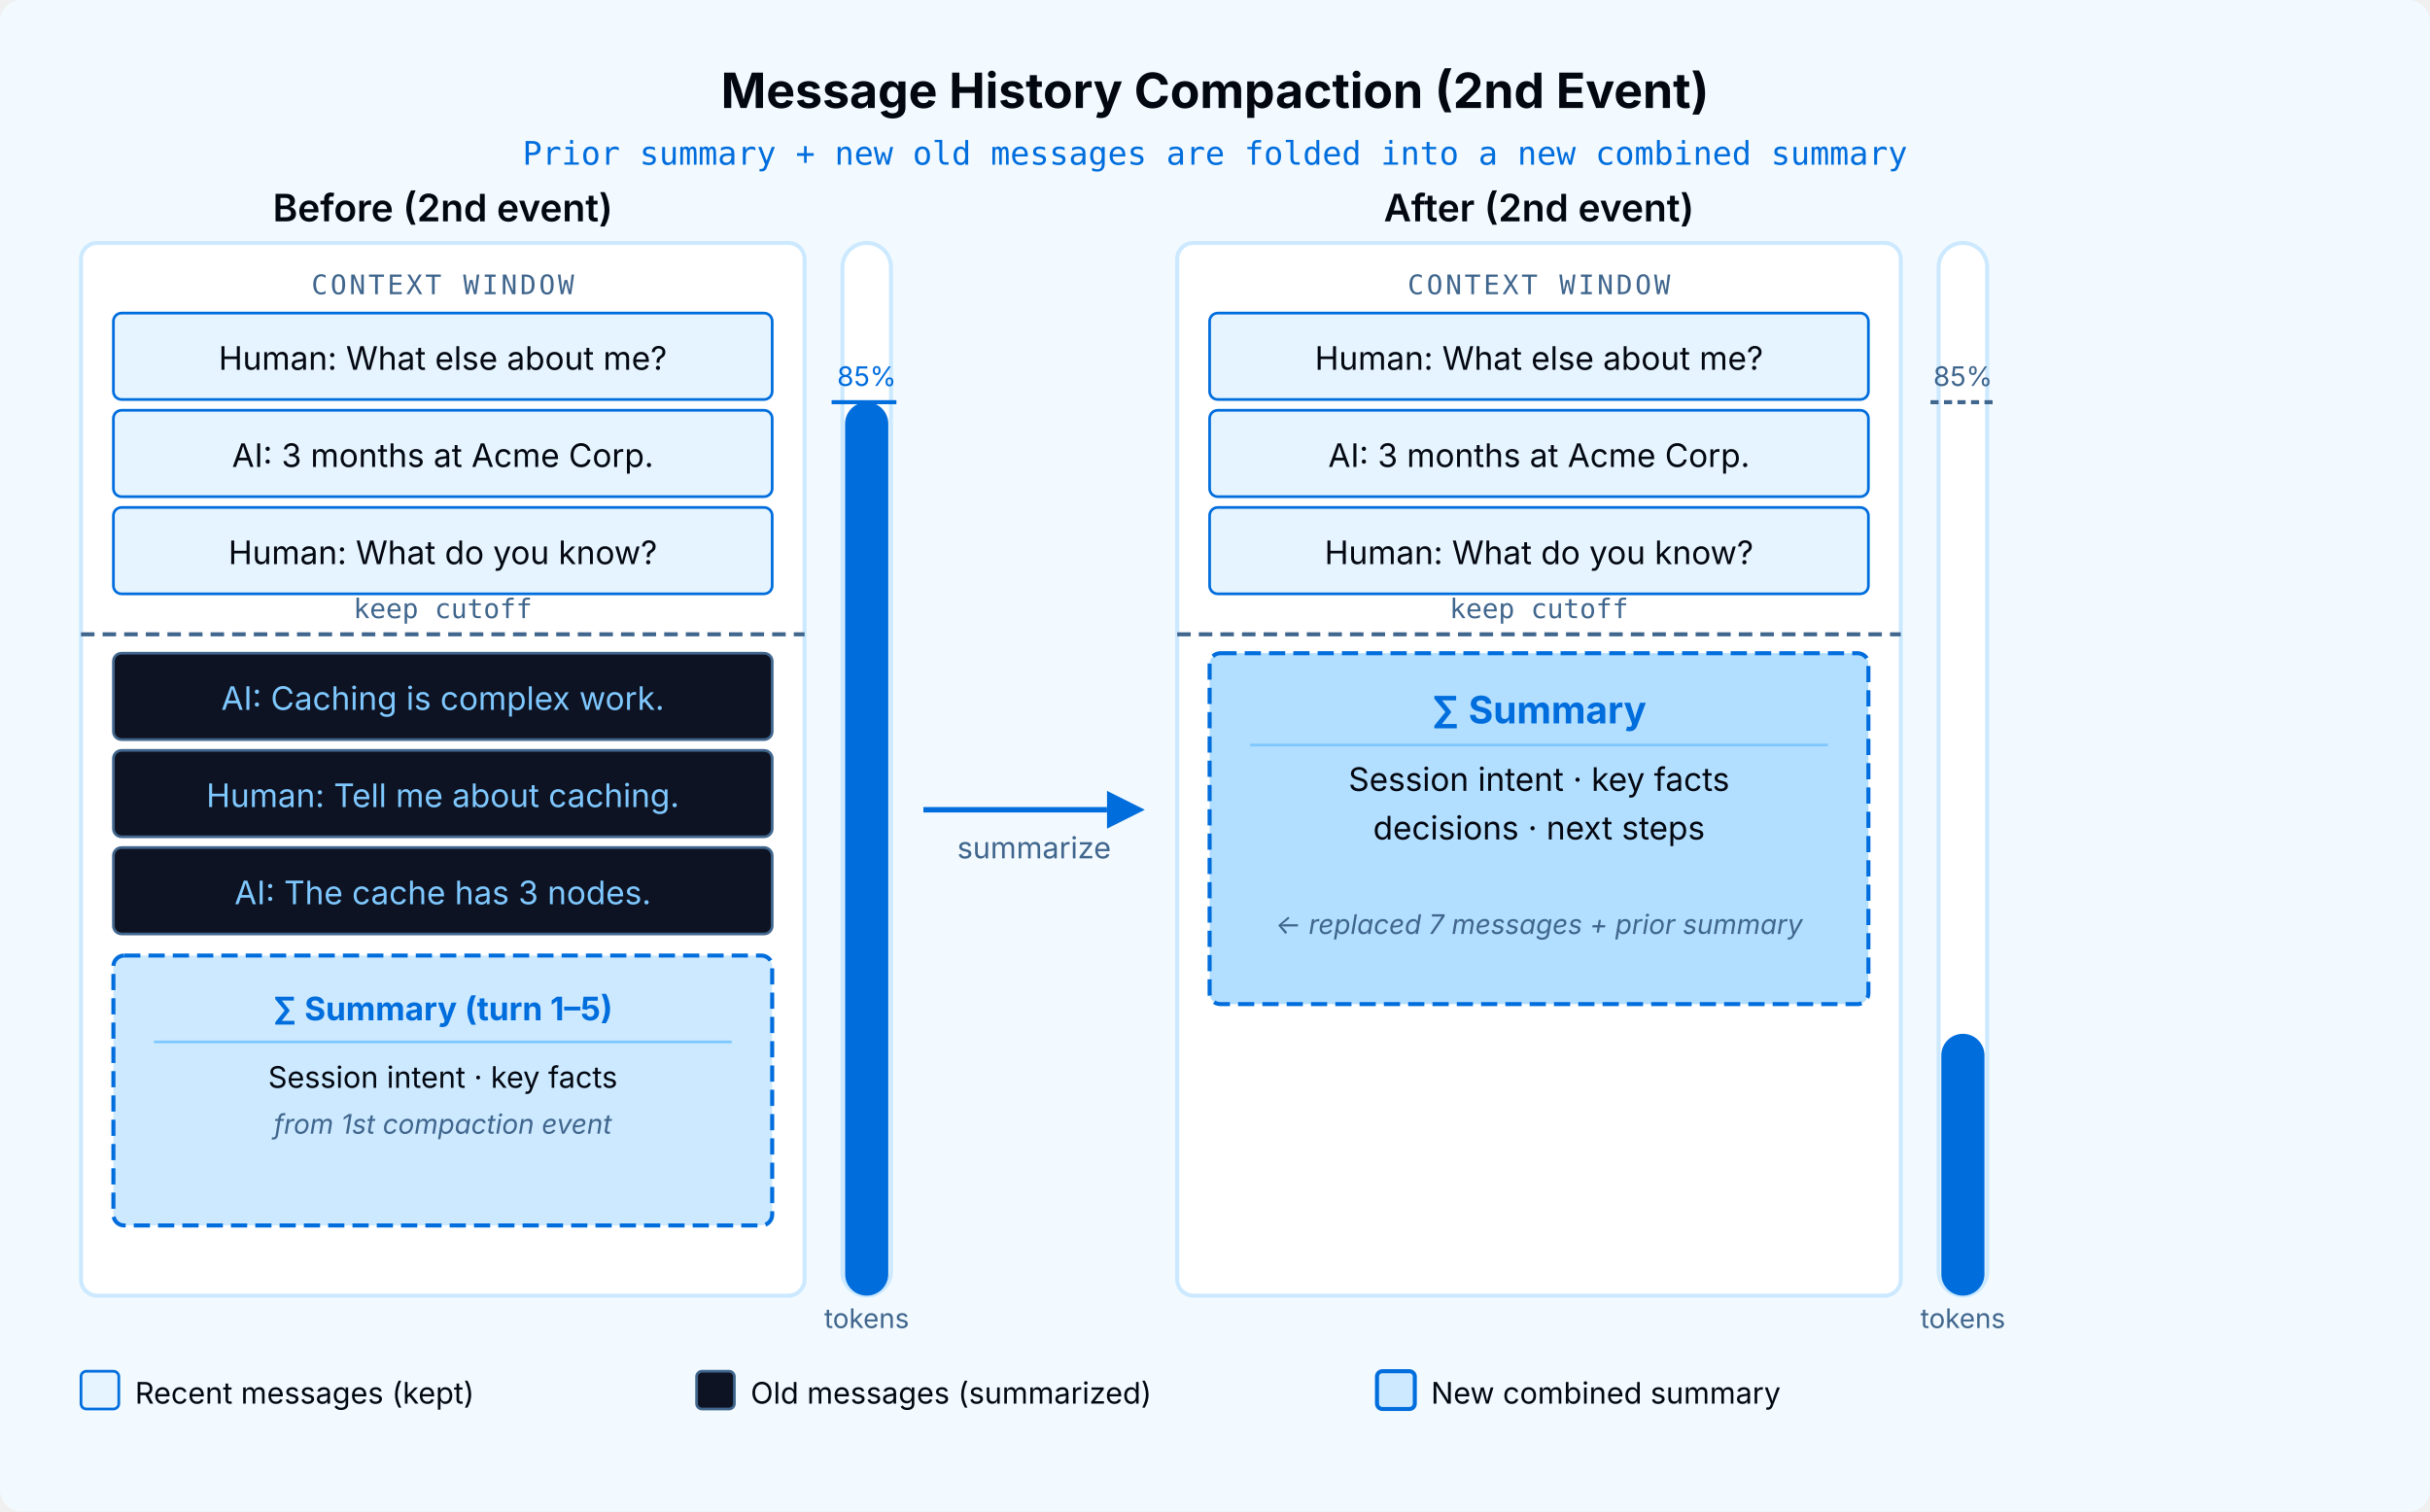
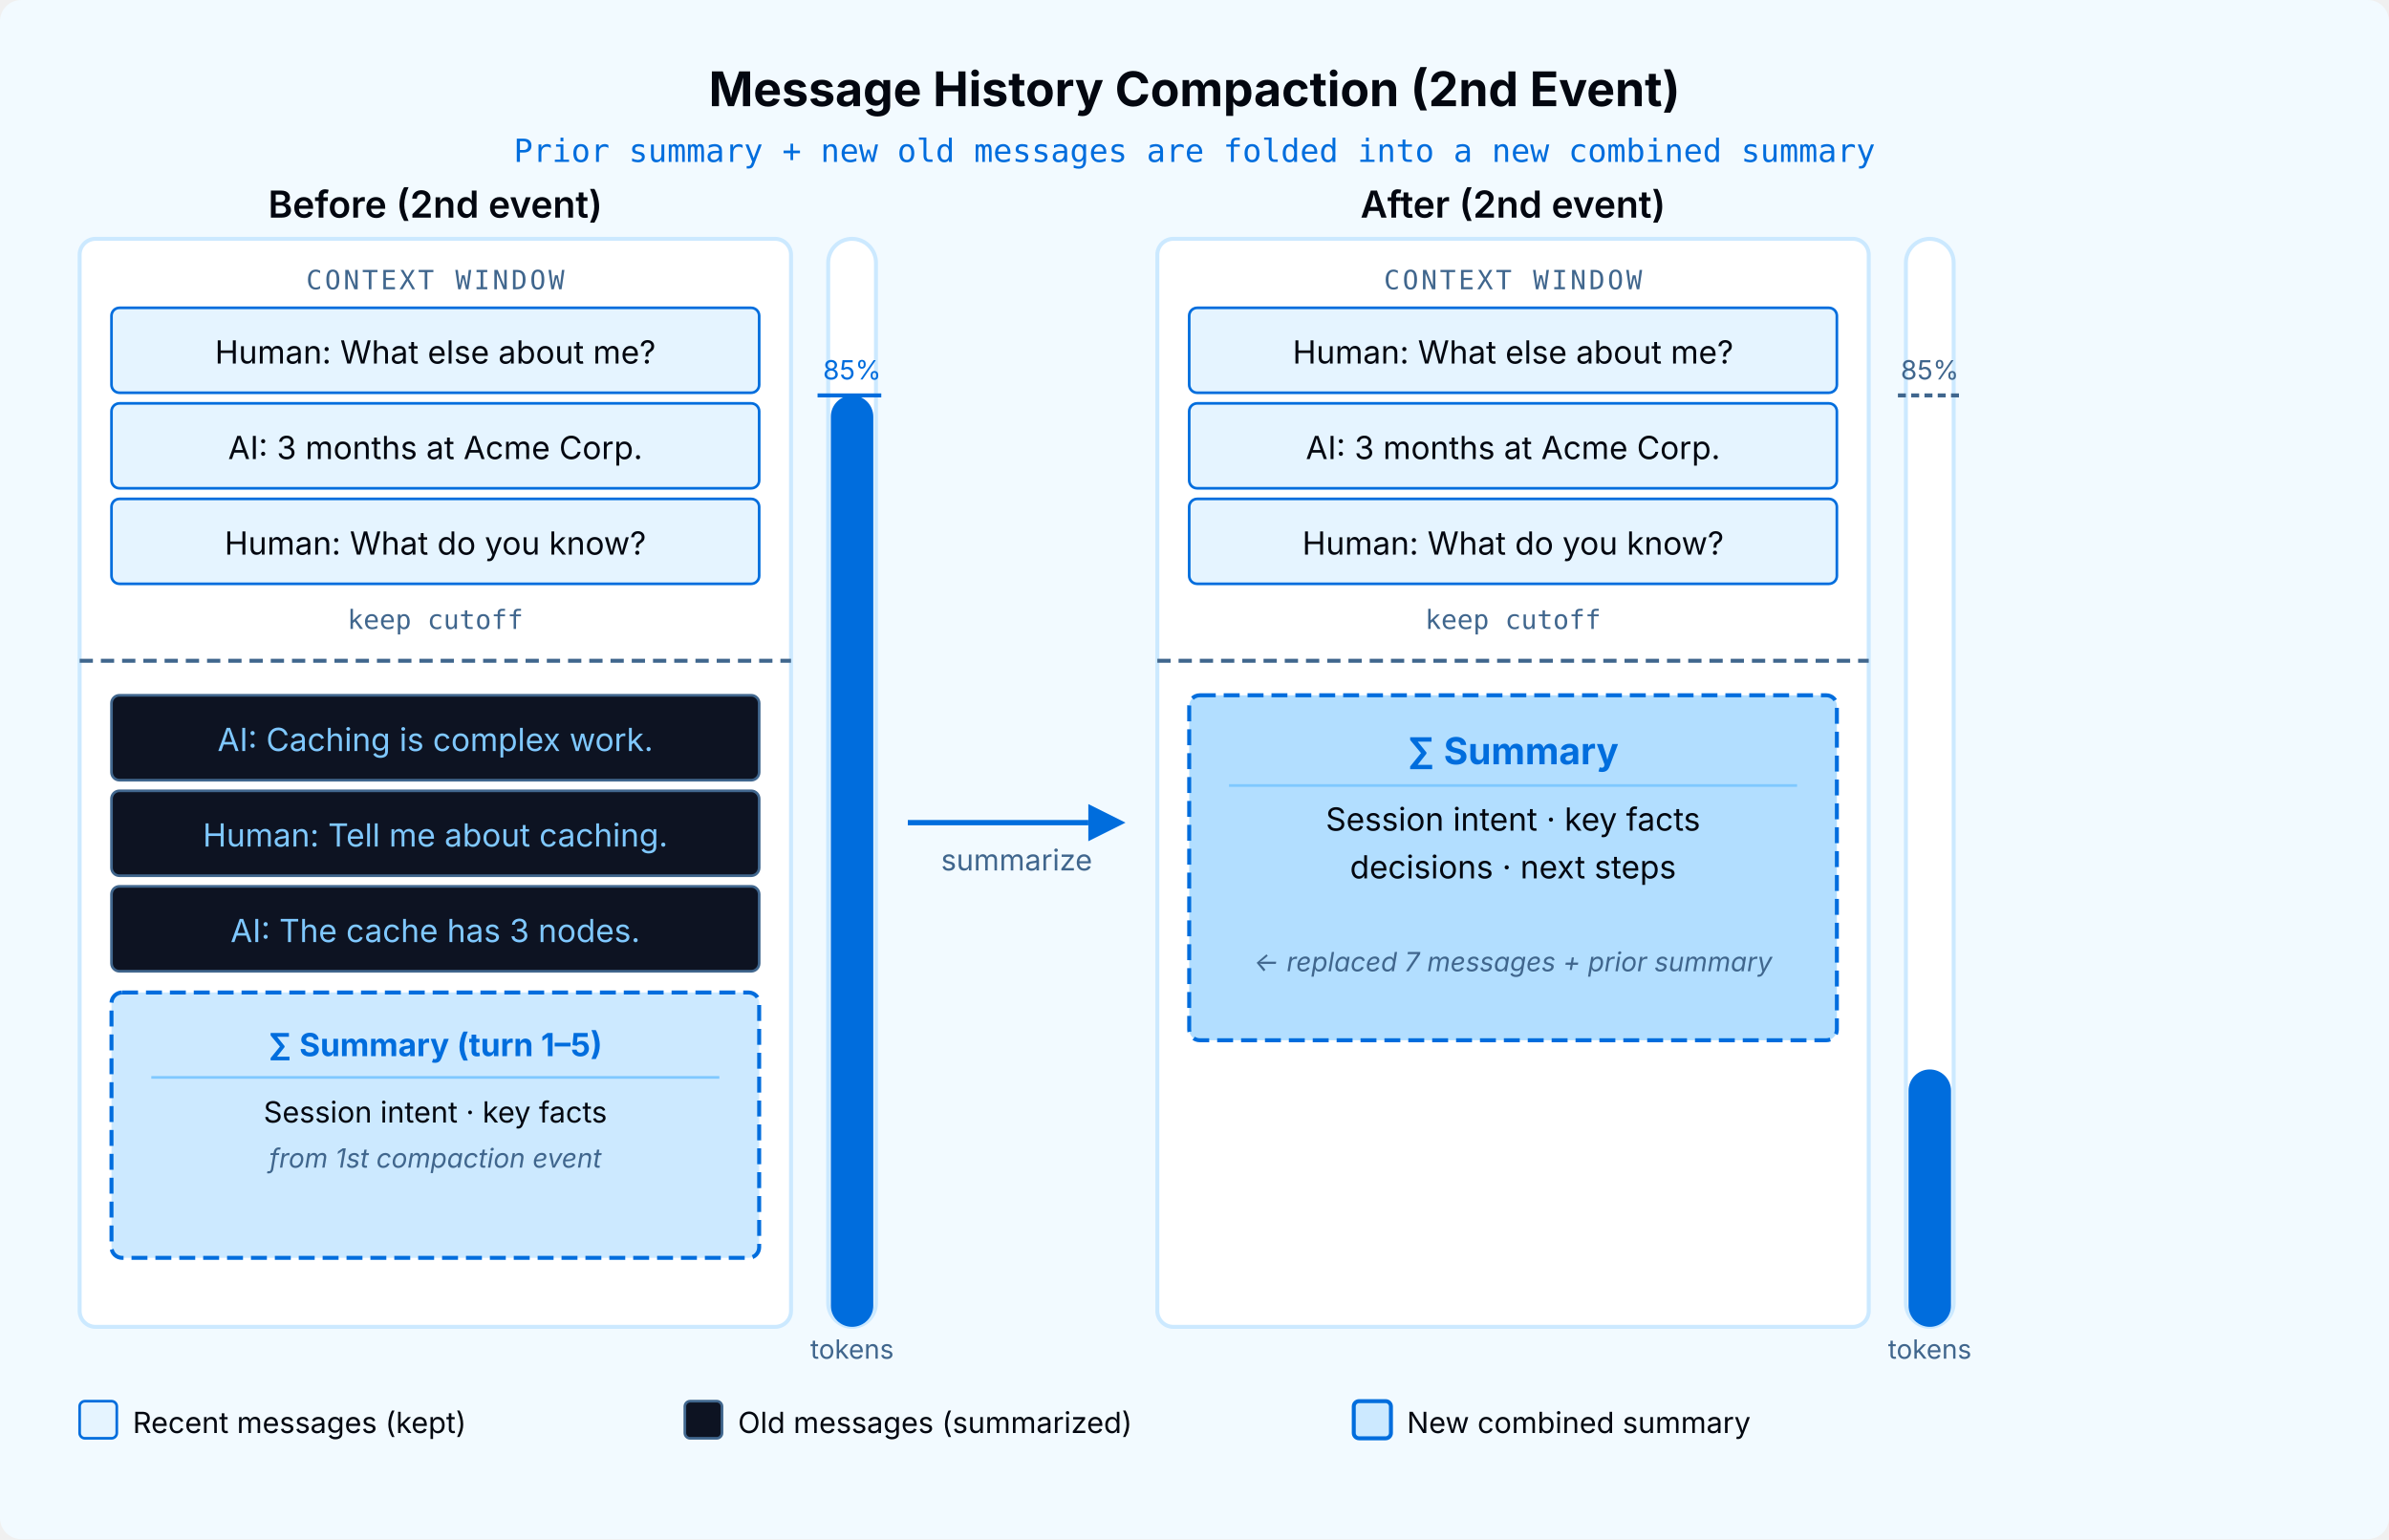
- <svg xmlns="http://www.w3.org/2000/svg" width="900" height="560" font-family="'Inter', -apple-system, BlinkMacSystemFont, 'Segoe UI', sans-serif">
-   <rect width="900" height="560" fill="#F2FAFF" rx="8" />
+ <svg xmlns="http://www.w3.org/2000/svg" width="900" height="580" font-family="'Inter', -apple-system, BlinkMacSystemFont, 'Segoe UI', sans-serif">
+   <rect width="900" height="580" fill="#F2FAFF" rx="8" />
  <text x="450" y="40" text-anchor="middle" font-size="18" font-weight="700" fill="#030710">Message History Compaction (2nd Event)</text>
  <text x="450" y="61" text-anchor="middle" font-size="12" fill="#006DDD" font-family="'IBM Plex Mono', ui-monospace, SFMono-Regular, monospace">Prior summary + new old messages are folded into a new combined summary</text>
  <text x="164" y="82" text-anchor="middle" font-size="14" font-weight="600" fill="#030710">Before (2nd event)</text>
-   <rect x="30" y="90" width="268" height="390" rx="6" fill="#FFFFFF" stroke="#CCE9FF" stroke-width="1.5" />
+   <rect x="30" y="90" width="268" height="410" rx="6" fill="#FFFFFF" stroke="#CCE9FF" stroke-width="1.5" />
  <text x="164" y="109" text-anchor="middle" font-size="10" fill="#40668D" font-family="'IBM Plex Mono', ui-monospace, SFMono-Regular, monospace" letter-spacing="1">CONTEXT WINDOW</text>
  <rect x="42" y="116" width="244" height="32" rx="3" fill="#E5F4FF" stroke="#006DDD" stroke-width="1" />
  <text x="164" y="137" text-anchor="middle" font-size="12" fill="#030710">Human: What else about me?</text>
  <rect x="42" y="152" width="244" height="32" rx="3" fill="#E5F4FF" stroke="#006DDD" stroke-width="1" />
  <text x="164" y="173" text-anchor="middle" font-size="12" fill="#030710">AI: 3 months at Acme Corp.</text>
  <rect x="42" y="188" width="244" height="32" rx="3" fill="#E5F4FF" stroke="#006DDD" stroke-width="1" />
  <text x="164" y="209" text-anchor="middle" font-size="12" fill="#030710">Human: What do you know?</text>
-   <text x="164" y="229" text-anchor="middle" font-size="10" fill="#40668D" font-family="'IBM Plex Mono', ui-monospace, SFMono-Regular, monospace">keep cutoff</text>
-   <line x1="30" y1="235" x2="298" y2="235" stroke="#40668D" stroke-width="1.5" stroke-dasharray="5,3" />
-   <rect x="42" y="242" width="244" height="32" rx="3" fill="#0D1322" stroke="#40668D" stroke-width="1" />
-   <text x="164" y="263" text-anchor="middle" font-size="12" fill="#7FC8FF">AI: Caching is complex work.</text>
-   <rect x="42" y="278" width="244" height="32" rx="3" fill="#0D1322" stroke="#40668D" stroke-width="1" />
-   <text x="164" y="299" text-anchor="middle" font-size="12" fill="#7FC8FF">Human: Tell me about caching.</text>
-   <rect x="42" y="314" width="244" height="32" rx="3" fill="#0D1322" stroke="#40668D" stroke-width="1" />
-   <text x="164" y="335" text-anchor="middle" font-size="12" fill="#7FC8FF">AI: The cache has 3 nodes.</text>
-   <rect x="42" y="354" width="244" height="100" rx="4" fill="#CCE9FF" stroke="#006DDD" stroke-width="1.5" stroke-dasharray="6,3" />
-   <text x="164" y="378" text-anchor="middle" font-size="12" font-weight="700" fill="#006DDD">∑ Summary (turn 1–5)</text>
-   <line x1="57" y1="386" x2="271" y2="386" stroke="#7FC8FF" stroke-width="1" />
-   <text x="164" y="403" text-anchor="middle" font-size="11" fill="#030710">Session intent · key facts</text>
-   <text x="164" y="420" text-anchor="middle" font-size="10" font-style="italic" fill="#40668D">from 1st compaction event</text>
-   <rect x="312" y="90" width="18" height="390" rx="9" fill="#FFFFFF" stroke="#CCE9FF" stroke-width="1.5" />
-   <rect x="313" y="149" width="16" height="331" rx="8" fill="#006DDD" />
+   <text x="164" y="237" text-anchor="middle" font-size="10" fill="#40668D" font-family="'IBM Plex Mono', ui-monospace, SFMono-Regular, monospace">keep cutoff</text>
+   <line x1="30" y1="249" x2="298" y2="249" stroke="#40668D" stroke-width="1.5" stroke-dasharray="5,3" />
+   <rect x="42" y="262" width="244" height="32" rx="3" fill="#0D1322" stroke="#40668D" stroke-width="1" />
+   <text x="164" y="283" text-anchor="middle" font-size="12" fill="#7FC8FF">AI: Caching is complex work.</text>
+   <rect x="42" y="298" width="244" height="32" rx="3" fill="#0D1322" stroke="#40668D" stroke-width="1" />
+   <text x="164" y="319" text-anchor="middle" font-size="12" fill="#7FC8FF">Human: Tell me about caching.</text>
+   <rect x="42" y="334" width="244" height="32" rx="3" fill="#0D1322" stroke="#40668D" stroke-width="1" />
+   <text x="164" y="355" text-anchor="middle" font-size="12" fill="#7FC8FF">AI: The cache has 3 nodes.</text>
+   <rect x="42" y="374" width="244" height="100" rx="4" fill="#CCE9FF" stroke="#006DDD" stroke-width="1.5" stroke-dasharray="6,3" />
+   <text x="164" y="398" text-anchor="middle" font-size="12" font-weight="700" fill="#006DDD">∑ Summary (turn 1–5)</text>
+   <line x1="57" y1="406" x2="271" y2="406" stroke="#7FC8FF" stroke-width="1" />
+   <text x="164" y="423" text-anchor="middle" font-size="11" fill="#030710">Session intent · key facts</text>
+   <text x="164" y="440" text-anchor="middle" font-size="10" font-style="italic" fill="#40668D">from 1st compaction event</text>
+   <rect x="312" y="90" width="18" height="410" rx="9" fill="#FFFFFF" stroke="#CCE9FF" stroke-width="1.5" />
+   <rect x="313" y="149" width="16" height="351" rx="8" fill="#006DDD" />
  <line x1="308" y1="149" x2="332" y2="149" stroke="#006DDD" stroke-width="1.5" />
  <text x="321" y="143" text-anchor="middle" font-size="10" fill="#006DDD">85%</text>
-   <text x="321" y="492" text-anchor="middle" font-size="10" fill="#40668D">tokens</text>
-   <line x1="342" y1="300" x2="410" y2="300" stroke="#006DDD" stroke-width="2" />
-   <polygon points="410,293 424,300 410,307" fill="#006DDD" />
-   <text x="383" y="318" text-anchor="middle" font-size="11" fill="#40668D">summarize</text>
+   <text x="321" y="512" text-anchor="middle" font-size="10" fill="#40668D">tokens</text>
+   <line x1="342" y1="310" x2="410" y2="310" stroke="#006DDD" stroke-width="2" />
+   <polygon points="410,303 424,310 410,317" fill="#006DDD" />
+   <text x="383" y="328" text-anchor="middle" font-size="11" fill="#40668D">summarize</text>
  <text x="570" y="82" text-anchor="middle" font-size="14" font-weight="600" fill="#030710">After (2nd event)</text>
-   <rect x="436" y="90" width="268" height="390" rx="6" fill="#FFFFFF" stroke="#CCE9FF" stroke-width="1.5" />
+   <rect x="436" y="90" width="268" height="410" rx="6" fill="#FFFFFF" stroke="#CCE9FF" stroke-width="1.5" />
  <text x="570" y="109" text-anchor="middle" font-size="10" fill="#40668D" font-family="'IBM Plex Mono', ui-monospace, SFMono-Regular, monospace" letter-spacing="1">CONTEXT WINDOW</text>
  <rect x="448" y="116" width="244" height="32" rx="3" fill="#E5F4FF" stroke="#006DDD" stroke-width="1" />
  <text x="570" y="137" text-anchor="middle" font-size="12" fill="#030710">Human: What else about me?</text>
  <rect x="448" y="152" width="244" height="32" rx="3" fill="#E5F4FF" stroke="#006DDD" stroke-width="1" />
  <text x="570" y="173" text-anchor="middle" font-size="12" fill="#030710">AI: 3 months at Acme Corp.</text>
  <rect x="448" y="188" width="244" height="32" rx="3" fill="#E5F4FF" stroke="#006DDD" stroke-width="1" />
  <text x="570" y="209" text-anchor="middle" font-size="12" fill="#030710">Human: What do you know?</text>
-   <text x="570" y="229" text-anchor="middle" font-size="10" fill="#40668D" font-family="'IBM Plex Mono', ui-monospace, SFMono-Regular, monospace">keep cutoff</text>
-   <line x1="436" y1="235" x2="704" y2="235" stroke="#40668D" stroke-width="1.5" stroke-dasharray="5,3" />
-   <rect x="448" y="242" width="244" height="130" rx="4" fill="#B2DEFF" stroke="#006DDD" stroke-width="1.5" stroke-dasharray="6,3" />
-   <text x="570" y="268" text-anchor="middle" font-size="14" font-weight="700" fill="#006DDD">∑ Summary</text>
-   <line x1="463" y1="276" x2="677" y2="276" stroke="#7FC8FF" stroke-width="1" />
-   <text x="570" y="293" text-anchor="middle" font-size="12" fill="#030710">Session intent · key facts</text>
-   <text x="570" y="311" text-anchor="middle" font-size="12" fill="#030710">decisions · next steps</text>
-   <text x="570" y="346" text-anchor="middle" font-size="10" font-style="italic" fill="#40668D">← replaced 7 messages + prior summary</text>
-   <rect x="718" y="90" width="18" height="390" rx="9" fill="#FFFFFF" stroke="#CCE9FF" stroke-width="1.5" />
-   <rect x="719" y="383" width="16" height="97" rx="8" fill="#006DDD" />
+   <text x="570" y="237" text-anchor="middle" font-size="10" fill="#40668D" font-family="'IBM Plex Mono', ui-monospace, SFMono-Regular, monospace">keep cutoff</text>
+   <line x1="436" y1="249" x2="704" y2="249" stroke="#40668D" stroke-width="1.5" stroke-dasharray="5,3" />
+   <rect x="448" y="262" width="244" height="130" rx="4" fill="#B2DEFF" stroke="#006DDD" stroke-width="1.5" stroke-dasharray="6,3" />
+   <text x="570" y="288" text-anchor="middle" font-size="14" font-weight="700" fill="#006DDD">∑ Summary</text>
+   <line x1="463" y1="296" x2="677" y2="296" stroke="#7FC8FF" stroke-width="1" />
+   <text x="570" y="313" text-anchor="middle" font-size="12" fill="#030710">Session intent · key facts</text>
+   <text x="570" y="331" text-anchor="middle" font-size="12" fill="#030710">decisions · next steps</text>
+   <text x="570" y="366" text-anchor="middle" font-size="10" font-style="italic" fill="#40668D">← replaced 7 messages + prior summary</text>
+   <rect x="718" y="90" width="18" height="410" rx="9" fill="#FFFFFF" stroke="#CCE9FF" stroke-width="1.5" />
+   <rect x="719" y="403" width="16" height="97" rx="8" fill="#006DDD" />
  <line x1="715" y1="149" x2="739" y2="149" stroke="#40668D" stroke-width="1.5" stroke-dasharray="3,2" />
  <text x="727" y="143" text-anchor="middle" font-size="10" fill="#40668D">85%</text>
-   <text x="727" y="492" text-anchor="middle" font-size="10" fill="#40668D">tokens</text>
-   <rect x="30" y="508" width="14" height="14" rx="2" fill="#E5F4FF" stroke="#006DDD" stroke-width="1" />
-   <text x="50" y="520" font-size="11" fill="#030710">Recent messages (kept)</text>
-   <rect x="258" y="508" width="14" height="14" rx="2" fill="#0D1322" stroke="#40668D" stroke-width="1" />
-   <text x="278" y="520" font-size="11" fill="#030710">Old messages (summarized)</text>
-   <rect x="510" y="508" width="14" height="14" rx="2" fill="#CCE9FF" stroke="#006DDD" stroke-width="1.5" />
-   <text x="530" y="520" font-size="11" fill="#030710">New combined summary</text>
+   <text x="727" y="512" text-anchor="middle" font-size="10" fill="#40668D">tokens</text>
+   <rect x="30" y="528" width="14" height="14" rx="2" fill="#E5F4FF" stroke="#006DDD" stroke-width="1" />
+   <text x="50" y="540" font-size="11" fill="#030710">Recent messages (kept)</text>
+   <rect x="258" y="528" width="14" height="14" rx="2" fill="#0D1322" stroke="#40668D" stroke-width="1" />
+   <text x="278" y="540" font-size="11" fill="#030710">Old messages (summarized)</text>
+   <rect x="510" y="528" width="14" height="14" rx="2" fill="#CCE9FF" stroke="#006DDD" stroke-width="1.5" />
+   <text x="530" y="540" font-size="11" fill="#030710">New combined summary</text>
</svg>
